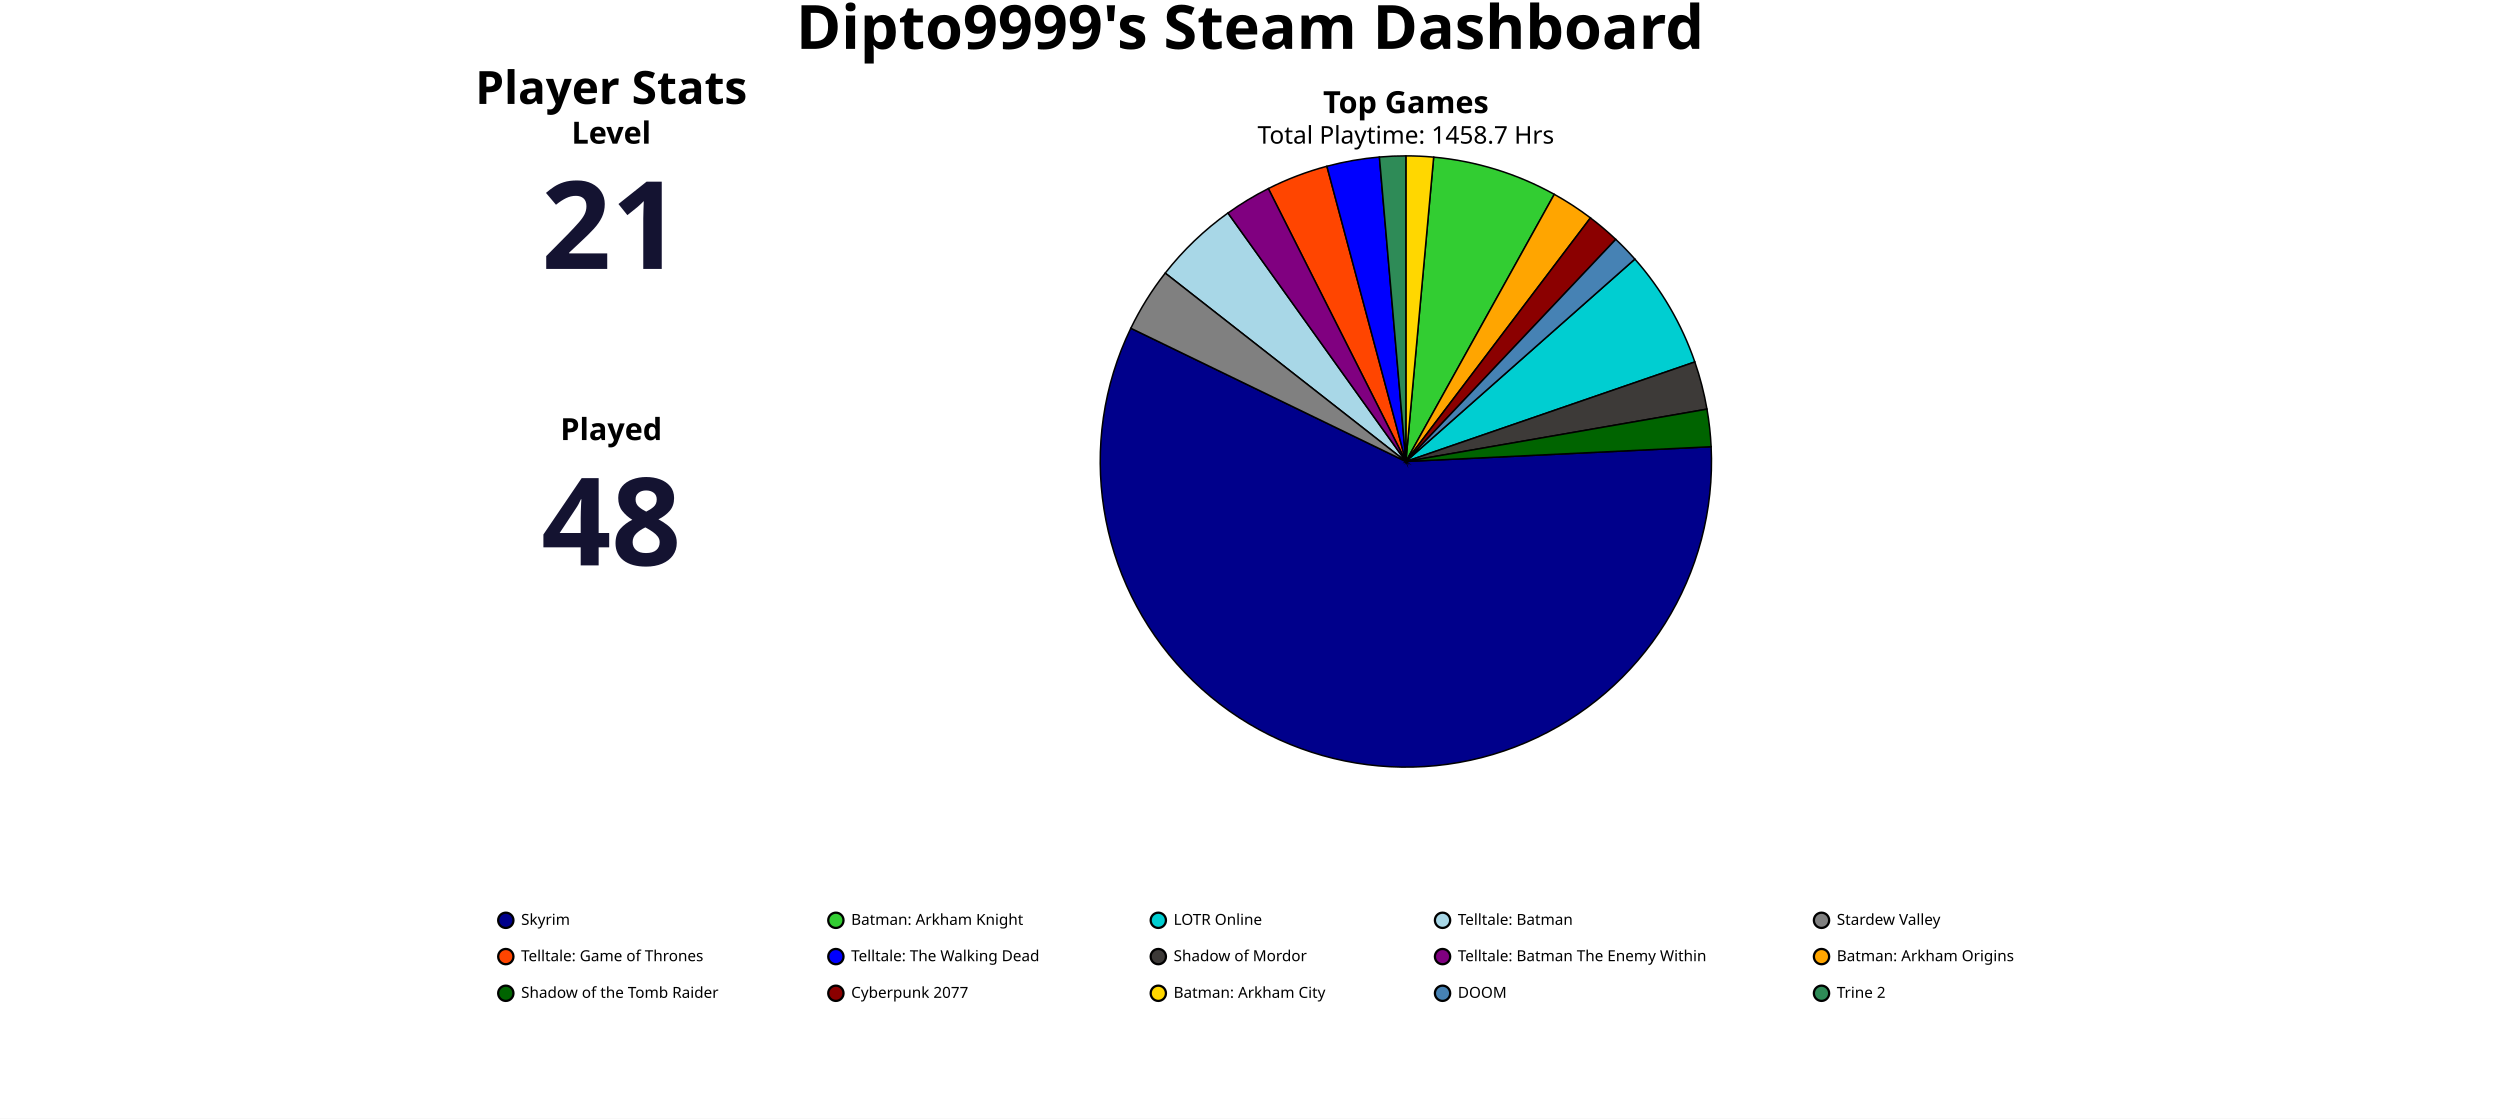
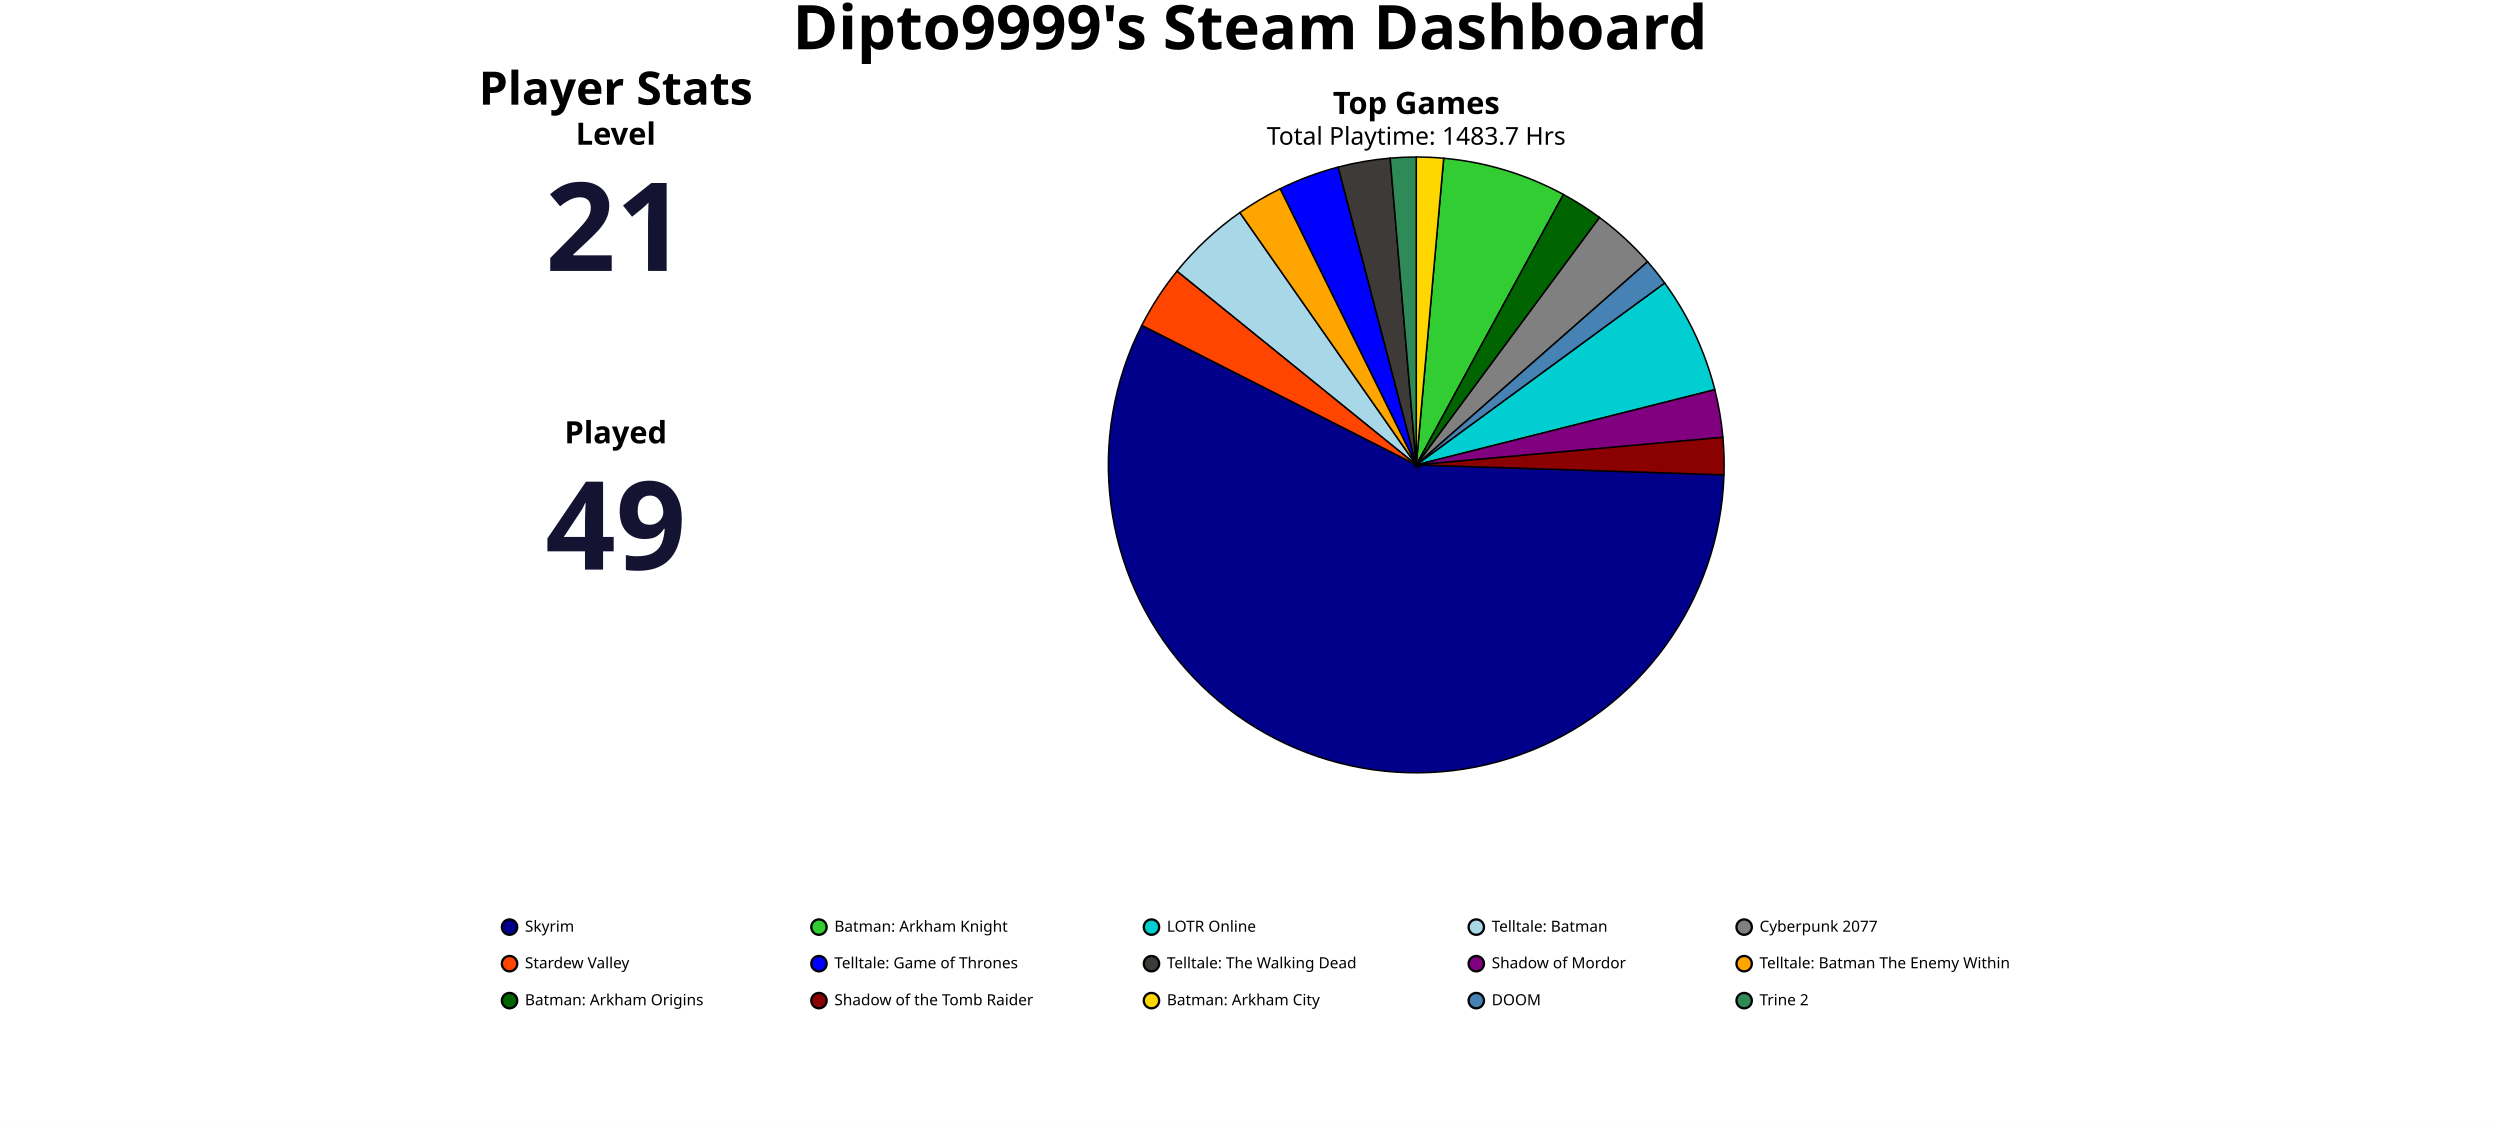
- <svg xmlns="http://www.w3.org/2000/svg" version="1.1" class="marks" width="1636" height="732" viewBox="0 0 1636 732">
-   <rect width="1636" height="732" fill="white" />
+ <svg xmlns="http://www.w3.org/2000/svg" version="1.1" class="marks" width="1624" height="732" viewBox="0 0 1624 732">
+   <rect width="1624" height="732" fill="white" />
  <g fill="none" stroke-miterlimit="10" transform="translate(250,102)">
    <g class="mark-group role-frame root" role="graphics-object" aria-roledescription="group mark container">
      <g transform="translate(0,0)">
        <path class="background" aria-hidden="true" d="M0,0h0v0h0Z" />
        <g>
          <g class="mark-group role-scope concat_0_group" role="graphics-object" aria-roledescription="group mark container">
            <g transform="translate(0,0)">
              <path class="background" aria-hidden="true" d="M0,0h0v0h0Z" />
              <g>
                <g class="mark-group role-scope concat_0_concat_0_group" role="graphics-object" aria-roledescription="group mark container">
                  <g transform="translate(0,0)">
                    <path class="background" aria-hidden="true" d="M0,0h300v150h-300Z" stroke="#ddd" stroke-opacity="0" stroke-width="1.5" />
                    <g>
                      <g class="mark-text role-mark concat_0_concat_0_marks" role="graphics-object" aria-roledescription="text mark container">
                        <text aria-label="Metric: Level; Value: 21" role="graphics-symbol" aria-roledescription="text mark" text-anchor="middle" transform="translate(150,74)" font-family="sans-serif" font-size="80px" font-weight="bold" fill="#141331">21</text>
                      </g>
                      <g class="mark-group role-title">
                        <g transform="translate(150,-24)">
                          <path class="background" aria-hidden="true" d="M0,0h0v0h0Z" pointer-events="none" />
                          <g>
                            <g class="mark-text role-title-text" role="graphics-symbol" aria-roledescription="title" aria-label="Title text 'Level'" pointer-events="none">
                              <text text-anchor="middle" transform="translate(0,16)" font-family="sans-serif" font-size="20px" font-weight="bold" fill="#000" opacity="1">Level</text>
                            </g>
                          </g>
                          <path class="foreground" aria-hidden="true" d="" pointer-events="none" display="none" />
                        </g>
                      </g>
                    </g>
                    <path class="foreground" aria-hidden="true" d="" display="none" />
                  </g>
                </g>
                <g class="mark-group role-scope concat_0_concat_1_group" role="graphics-object" aria-roledescription="group mark container">
                  <g transform="translate(0,194)">
                    <path class="background" aria-hidden="true" d="M0,0h300v150h-300Z" stroke="#ddd" stroke-opacity="0" stroke-width="1.5" />
                    <g>
                      <g class="mark-text role-mark concat_0_concat_1_marks" role="graphics-object" aria-roledescription="text mark container">
-                         <text aria-label="Metric: Played; Value: 48" role="graphics-symbol" aria-roledescription="text mark" text-anchor="middle" transform="translate(150,74)" font-family="sans-serif" font-size="80px" font-weight="bold" fill="#141331">48</text>
+                         <text aria-label="Metric: Played; Value: 49" role="graphics-symbol" aria-roledescription="text mark" text-anchor="middle" transform="translate(150,74)" font-family="sans-serif" font-size="80px" font-weight="bold" fill="#141331">49</text>
                      </g>
                      <g class="mark-group role-title">
                        <g transform="translate(150,-24)">
                          <path class="background" aria-hidden="true" d="M0,0h0v0h0Z" pointer-events="none" />
                          <g>
                            <g class="mark-text role-title-text" role="graphics-symbol" aria-roledescription="title" aria-label="Title text 'Played'" pointer-events="none">
                              <text text-anchor="middle" transform="translate(0,16)" font-family="sans-serif" font-size="20px" font-weight="bold" fill="#000" opacity="1">Played</text>
                            </g>
                          </g>
                          <path class="foreground" aria-hidden="true" d="" pointer-events="none" display="none" />
                        </g>
                      </g>
                    </g>
                    <path class="foreground" aria-hidden="true" d="" display="none" />
                  </g>
                </g>
                <g class="mark-group role-title">
                  <g transform="translate(150,-58)">
                    <path class="background" aria-hidden="true" d="M0,0h0v0h0Z" pointer-events="none" />
                    <g>
                      <g class="mark-text role-title-text" role="graphics-symbol" aria-roledescription="title" aria-label="Title text 'Player Stats'" pointer-events="none">
                        <text text-anchor="middle" transform="translate(0,24)" font-family="sans-serif" font-size="30px" font-weight="bold" fill="#000" opacity="1">Player Stats</text>
                      </g>
                    </g>
                    <path class="foreground" aria-hidden="true" d="" pointer-events="none" display="none" />
                  </g>
                </g>
              </g>
              <path class="foreground" aria-hidden="true" d="" display="none" />
            </g>
          </g>
          <g class="mark-group role-scope concat_1_group" role="graphics-object" aria-roledescription="group mark container">
            <g transform="translate(320,0)">
              <path class="background" aria-hidden="true" d="M0,0h700v400h-700Z" />
              <g>
                <g class="mark-arc role-mark concat_1_marks" role="graphics-object" aria-roledescription="arc mark container">
-                   <path aria-label="playtime_percentage: 57.95; name: Skyrim; Game: Skyrim; Time (Hrs): 845.3; Playtime (%): 57.95" role="graphics-symbol" aria-roledescription="arc mark" transform="translate(350,200)" d="M-179.991,-87.197A200,200,0,1,0,199.766,-9.672L0,0Z" fill="#00008B" stroke="black" stroke-width="1" />
-                   <path aria-label="playtime_percentage: 6.62; name: Batman: Arkham Knight; Game: Batman: Arkham Knight; Time (Hrs): 96.6; Playtime (%): 6.62" role="graphics-symbol" aria-roledescription="arc mark" transform="translate(350,200)" d="M97.121,-174.836A200,200,0,0,0,18.196,-199.171L0,0Z" fill="#32CD32" stroke="black" stroke-width="1" />
-                   <path aria-label="playtime_percentage: 6.24; name: LOTR Online; Game: LOTR Online; Time (Hrs): 91.0; Playtime (%): 6.24" role="graphics-symbol" aria-roledescription="arc mark" transform="translate(350,200)" d="M189.095,-65.14A200,200,0,0,0,149.856,-132.451L0,0Z" fill="#00CED1" stroke="black" stroke-width="1" />
-                   <path aria-label="playtime_percentage: 4.54; name: Telltale: Batman; Game: Telltale: Batman; Time (Hrs): 66.2; Playtime (%): 4.54" role="graphics-symbol" aria-roledescription="arc mark" transform="translate(350,200)" d="M-116.436,-162.612A200,200,0,0,0,-157.49,-123.275L0,0Z" fill="#A8D7E7" stroke="black" stroke-width="1" />
-                   <path aria-label="playtime_percentage: 3.39; name: Stardew Valley; Game: Stardew Valley; Time (Hrs): 49.5; Playtime (%): 3.39" role="graphics-symbol" aria-roledescription="arc mark" transform="translate(350,200)" d="M-157.49,-123.275A200,200,0,0,0,-179.991,-87.197L0,0Z" fill="#808080" stroke="black" stroke-width="1" />
-                   <path aria-label="playtime_percentage: 3.27; name: Telltale: Game of Thrones; Game: Telltale: Game of Thrones; Time (Hrs): 47.7; Playtime (%): 3.27" role="graphics-symbol" aria-roledescription="arc mark" transform="translate(350,200)" d="M-51.683,-193.207A200,200,0,0,0,-90.013,-178.599L0,0Z" fill="#FF4500" stroke="black" stroke-width="1" />
-                   <path aria-label="playtime_percentage: 2.78; name: Telltale: The Walking Dead; Game: Telltale: The Walking Dead; Time (Hrs): 40.5; Playtime (%): 2.78" role="graphics-symbol" aria-roledescription="arc mark" transform="translate(350,200)" d="M-17.32,-199.249A200,200,0,0,0,-51.683,-193.207L0,0Z" fill="#0000FF" stroke="black" stroke-width="1" />
-                   <path aria-label="playtime_percentage: 2.54; name: Shadow of Mordor; Game: Shadow of Mordor; Time (Hrs): 37.0; Playtime (%): 2.54" role="graphics-symbol" aria-roledescription="arc mark" transform="translate(350,200)" d="M197.043,-34.262A200,200,0,0,0,189.095,-65.14L0,0Z" fill="#3D3A38" stroke="black" stroke-width="1" />
-                   <path aria-label="playtime_percentage: 2.46; name: Telltale: Batman The Enemy Within; Game: Telltale: Batman The Enemy Within; Time (Hrs): 35.9; Playtime (%): 2.46" role="graphics-symbol" aria-roledescription="arc mark" transform="translate(350,200)" d="M-90.013,-178.599A200,200,0,0,0,-116.436,-162.612L0,0Z" fill="#800080" stroke="black" stroke-width="1" />
-                   <path aria-label="playtime_percentage: 2.25; name: Batman: Arkham Origins; Game: Batman: Arkham Origins; Time (Hrs): 32.8; Playtime (%): 2.25" role="graphics-symbol" aria-roledescription="arc mark" transform="translate(350,200)" d="M120.786,-159.407A200,200,0,0,0,97.121,-174.836L0,0Z" fill="#FFA500" stroke="black" stroke-width="1" />
-                   <path aria-label="playtime_percentage: 1.97; name: Shadow of the Tomb Raider; Game: Shadow of the Tomb Raider; Time (Hrs): 28.8; Playtime (%): 1.97" role="graphics-symbol" aria-roledescription="arc mark" transform="translate(350,200)" d="M199.766,-9.672A200,200,0,0,0,197.043,-34.262L0,0Z" fill="#006400" stroke="black" stroke-width="1" />
-                   <path aria-label="playtime_percentage: 1.73; name: Cyberpunk 2077; Game: Cyberpunk 2077; Time (Hrs): 25.3; Playtime (%): 1.73" role="graphics-symbol" aria-roledescription="arc mark" transform="translate(350,200)" d="M137.367,-145.363A200,200,0,0,0,120.786,-159.407L0,0Z" fill="#8B0000" stroke="black" stroke-width="1" />
-                   <path aria-label="playtime_percentage: 1.45; name: Batman: Arkham City; Game: Batman: Arkham City; Time (Hrs): 21.1; Playtime (%): 1.45" role="graphics-symbol" aria-roledescription="arc mark" transform="translate(350,200)" d="M18.196,-199.171A200,200,0,0,0,0,-200L0,0Z" fill="#FFD700" stroke="black" stroke-width="1" />
-                   <path aria-label="playtime_percentage: 1.43; name: DOOM; Game: DOOM; Time (Hrs): 20.9; Playtime (%): 1.43" role="graphics-symbol" aria-roledescription="arc mark" transform="translate(350,200)" d="M149.856,-132.451A200,200,0,0,0,137.367,-145.363L0,0Z" fill="#4682B4" stroke="black" stroke-width="1" />
-                   <path aria-label="playtime_percentage: 1.38; name: Trine 2; Game: Trine 2; Time (Hrs): 20.1; Playtime (%): 1.38" role="graphics-symbol" aria-roledescription="arc mark" transform="translate(350,200)" d="M0,-200A200,200,0,0,0,-17.32,-199.249L0,0Z" fill="#2E8B57" stroke="black" stroke-width="1" />
+                   <path aria-label="playtime_percentage: 56.97; name: Skyrim; Game: Skyrim; Time (Hrs): 845.3; Playtime (%): 56.97" role="graphics-symbol" aria-roledescription="arc mark" transform="translate(350,200)" d="M-178.268,-90.667A200,200,0,1,0,199.896,6.44L0,0Z" fill="#00008B" stroke="black" stroke-width="1" />
+                   <path aria-label="playtime_percentage: 6.51; name: Batman: Arkham Knight; Game: Batman: Arkham Knight; Time (Hrs): 96.6; Playtime (%): 6.51" role="graphics-symbol" aria-roledescription="arc mark" transform="translate(350,200)" d="M95.588,-175.679A200,200,0,0,0,17.822,-199.204L0,0Z" fill="#32CD32" stroke="black" stroke-width="1" />
+                   <path aria-label="playtime_percentage: 6.13; name: LOTR Online; Game: LOTR Online; Time (Hrs): 91.0; Playtime (%): 6.13" role="graphics-symbol" aria-roledescription="arc mark" transform="translate(350,200)" d="M193.94,-48.86A200,200,0,0,0,161.37,-118.151L0,0Z" fill="#00CED1" stroke="black" stroke-width="1" />
+                   <path aria-label="playtime_percentage: 4.46; name: Telltale: Batman; Game: Telltale: Batman; Time (Hrs): 66.2; Playtime (%): 4.46" role="graphics-symbol" aria-roledescription="arc mark" transform="translate(350,200)" d="M-114.599,-163.911A200,200,0,0,0,-155.467,-125.818L0,0Z" fill="#A8D7E7" stroke="black" stroke-width="1" />
+                   <path aria-label="playtime_percentage: 3.39; name: Cyberpunk 2077; Game: Cyberpunk 2077; Time (Hrs): 50.3; Playtime (%): 3.39" role="graphics-symbol" aria-roledescription="arc mark" transform="translate(350,200)" d="M150.282,-131.967A200,200,0,0,0,118.986,-160.755L0,0Z" fill="#808080" stroke="black" stroke-width="1" />
+                   <path aria-label="playtime_percentage: 3.34; name: Stardew Valley; Game: Stardew Valley; Time (Hrs): 49.5; Playtime (%): 3.34" role="graphics-symbol" aria-roledescription="arc mark" transform="translate(350,200)" d="M-155.467,-125.818A200,200,0,0,0,-178.268,-90.667L0,0Z" fill="#FF4500" stroke="black" stroke-width="1" />
+                   <path aria-label="playtime_percentage: 3.21; name: Telltale: Game of Thrones; Game: Telltale: Game of Thrones; Time (Hrs): 47.7; Playtime (%): 3.21" role="graphics-symbol" aria-roledescription="arc mark" transform="translate(350,200)" d="M-50.716,-193.463A200,200,0,0,0,-88.447,-179.38L0,0Z" fill="#0000FF" stroke="black" stroke-width="1" />
+                   <path aria-label="playtime_percentage: 2.73; name: Telltale: The Walking Dead; Game: Telltale: The Walking Dead; Time (Hrs): 40.5; Playtime (%): 2.73" role="graphics-symbol" aria-roledescription="arc mark" transform="translate(350,200)" d="M-16.946,-199.281A200,200,0,0,0,-50.716,-193.463L0,0Z" fill="#3D3A38" stroke="black" stroke-width="1" />
+                   <path aria-label="playtime_percentage: 2.5; name: Shadow of Mordor; Game: Shadow of Mordor; Time (Hrs): 37.0; Playtime (%): 2.50" role="graphics-symbol" aria-roledescription="arc mark" transform="translate(350,200)" d="M199.196,-17.916A200,200,0,0,0,193.94,-48.86L0,0Z" fill="#800080" stroke="black" stroke-width="1" />
+                   <path aria-label="playtime_percentage: 2.42; name: Telltale: Batman The Enemy Within; Game: Telltale: Batman The Enemy Within; Time (Hrs): 35.9; Playtime (%): 2.42" role="graphics-symbol" aria-roledescription="arc mark" transform="translate(350,200)" d="M-88.447,-179.38A200,200,0,0,0,-114.599,-163.911L0,0Z" fill="#FFA500" stroke="black" stroke-width="1" />
+                   <path aria-label="playtime_percentage: 2.21; name: Batman: Arkham Origins; Game: Batman: Arkham Origins; Time (Hrs): 32.8; Playtime (%): 2.21" role="graphics-symbol" aria-roledescription="arc mark" transform="translate(350,200)" d="M118.986,-160.755A200,200,0,0,0,95.588,-175.679L0,0Z" fill="#006400" stroke="black" stroke-width="1" />
+                   <path aria-label="playtime_percentage: 1.94; name: Shadow of the Tomb Raider; Game: Shadow of the Tomb Raider; Time (Hrs): 28.8; Playtime (%): 1.94" role="graphics-symbol" aria-roledescription="arc mark" transform="translate(350,200)" d="M199.896,6.44A200,200,0,0,0,199.196,-17.916L0,0Z" fill="#8B0000" stroke="black" stroke-width="1" />
+                   <path aria-label="playtime_percentage: 1.42; name: Batman: Arkham City; Game: Batman: Arkham City; Time (Hrs): 21.1; Playtime (%): 1.42" role="graphics-symbol" aria-roledescription="arc mark" transform="translate(350,200)" d="M17.822,-199.204A200,200,0,0,0,0,-200L0,0Z" fill="#FFD700" stroke="black" stroke-width="1" />
+                   <path aria-label="playtime_percentage: 1.41; name: DOOM; Game: DOOM; Time (Hrs): 20.9; Playtime (%): 1.41" role="graphics-symbol" aria-roledescription="arc mark" transform="translate(350,200)" d="M161.37,-118.151A200,200,0,0,0,150.282,-131.967L0,0Z" fill="#4682B4" stroke="black" stroke-width="1" />
+                   <path aria-label="playtime_percentage: 1.35; name: Trine 2; Game: Trine 2; Time (Hrs): 20.1; Playtime (%): 1.35" role="graphics-symbol" aria-roledescription="arc mark" transform="translate(350,200)" d="M0,-200A200,200,0,0,0,-16.946,-199.281L0,0Z" fill="#2E8B57" stroke="black" stroke-width="1" />
                </g>
                <g class="mark-group role-title">
                  <g transform="translate(350,-44)">
                    <path class="background" aria-hidden="true" d="M0,0h0v0h0Z" pointer-events="none" />
                    <g>
                      <g class="mark-text role-title-text" role="graphics-symbol" aria-roledescription="title" aria-label="Title text 'Top Games'" pointer-events="none">
                        <text text-anchor="middle" transform="translate(0,16)" font-family="sans-serif" font-size="20px" font-weight="bold" fill="#000" opacity="1">Top Games</text>
                      </g>
-                       <g class="mark-text role-title-subtitle" role="graphics-symbol" aria-roledescription="subtitle" aria-label="Subtitle text 'Total Playtime: 1458.7 Hrs'" pointer-events="none">
-                         <text text-anchor="middle" transform="translate(0,36)" font-family="sans-serif" font-size="16px" fill="#000" opacity="1">Total Playtime: 1458.7 Hrs</text>
+                       <g class="mark-text role-title-subtitle" role="graphics-symbol" aria-roledescription="subtitle" aria-label="Subtitle text 'Total Playtime: 1483.7 Hrs'" pointer-events="none">
+                         <text text-anchor="middle" transform="translate(0,36)" font-family="sans-serif" font-size="16px" fill="#000" opacity="1">Total Playtime: 1483.7 Hrs</text>
                      </g>
                    </g>
                    <path class="foreground" aria-hidden="true" d="" pointer-events="none" display="none" />
                  </g>
                </g>
              </g>
              <path class="foreground" aria-hidden="true" d="" display="none" />
            </g>
          </g>
-           <g class="mark-group role-legend" role="graphics-symbol" aria-roledescription="legend" aria-label="Symbol legend for fill color with 15 values: Skyrim, Batman: Arkham Knight, LOTR Online, Telltale: Batman, Stardew Valley, ending with Trine 2">
+           <g class="mark-group role-legend" role="graphics-symbol" aria-roledescription="legend" aria-label="Symbol legend for fill color with 15 values: Skyrim, Batman: Arkham Knight, LOTR Online, Telltale: Batman, Cyberpunk 2077, ending with Trine 2">
            <g transform="translate(0,419)">
-               <path class="background" aria-hidden="true" d="M0,0h1136v211h-1136Z" pointer-events="none" />
+               <path class="background" aria-hidden="true" d="M0,0h1124v211h-1124Z" pointer-events="none" />
              <g>
                <g class="mark-group role-legend-entry">
                  <g transform="translate(75,75)">
                    <path class="background" aria-hidden="true" d="M0,0h0v0h0Z" pointer-events="none" />
                    <g>
                      <g class="mark-group role-scope" role="graphics-object" aria-roledescription="group mark container">
                        <g transform="translate(0,0.25)">
+                           <path class="background" aria-hidden="true" d="M0,0h124.374v12.5h-124.374Z" pointer-events="none" opacity="1" />
+                           <g>
+                             <g class="mark-symbol role-legend-symbol" pointer-events="none">
+                               <path transform="translate(6,6)" d="M5,0A5,5,0,1,1,-5,0A5,5,0,1,1,5,0" fill="#00008B" stroke="black" stroke-width="1.5" opacity="1" />
+                             </g>
+                             <g class="mark-text role-legend-label" pointer-events="none">
+                               <text text-anchor="start" transform="translate(16,9)" font-family="sans-serif" font-size="10px" fill="#000" opacity="1">Skyrim</text>
+                             </g>
+                           </g>
+                           <path class="foreground" aria-hidden="true" d="" pointer-events="none" display="none" />
+                         </g>
+                         <g transform="translate(201,0.25)">
                          <path class="background" aria-hidden="true" d="M0,0h139.223v12.5h-139.223Z" pointer-events="none" opacity="1" />
                          <g>
                            <g class="mark-symbol role-legend-symbol" pointer-events="none">
-                               <path transform="translate(6,6)" d="M5,0A5,5,0,1,1,-5,0A5,5,0,1,1,5,0" fill="#00008B" stroke="black" stroke-width="1.5" opacity="1" />
-                             </g>
-                             <g class="mark-text role-legend-label" pointer-events="none">
-                               <text text-anchor="start" transform="translate(16,9)" font-family="sans-serif" font-size="10px" fill="#000" opacity="1">Skyrim</text>
-                             </g>
-                           </g>
-                           <path class="foreground" aria-hidden="true" d="" pointer-events="none" display="none" />
-                         </g>
-                         <g transform="translate(216,0.25)">
+                               <path transform="translate(6,6)" d="M5,0A5,5,0,1,1,-5,0A5,5,0,1,1,5,0" fill="#32CD32" stroke="black" stroke-width="1.5" opacity="1" />
+                             </g>
+                             <g class="mark-text role-legend-label" pointer-events="none">
+                               <text text-anchor="start" transform="translate(16,9)" font-family="sans-serif" font-size="10px" fill="#000" opacity="1">Batman: Arkham Knight</text>
+                             </g>
+                           </g>
+                           <path class="foreground" aria-hidden="true" d="" pointer-events="none" display="none" />
+                         </g>
+                         <g transform="translate(417,0.25)">
                          <path class="background" aria-hidden="true" d="M0,0h134.394v12.5h-134.394Z" pointer-events="none" opacity="1" />
                          <g>
                            <g class="mark-symbol role-legend-symbol" pointer-events="none">
-                               <path transform="translate(6,6)" d="M5,0A5,5,0,1,1,-5,0A5,5,0,1,1,5,0" fill="#32CD32" stroke="black" stroke-width="1.5" opacity="1" />
-                             </g>
-                             <g class="mark-text role-legend-label" pointer-events="none">
-                               <text text-anchor="start" transform="translate(16,9)" font-family="sans-serif" font-size="10px" fill="#000" opacity="1">Batman: Arkham Knight</text>
-                             </g>
-                           </g>
-                           <path class="foreground" aria-hidden="true" d="" pointer-events="none" display="none" />
-                         </g>
-                         <g transform="translate(427,0.25)">
-                           <path class="background" aria-hidden="true" d="M0,0h109.921v12.5h-109.921Z" pointer-events="none" opacity="1" />
-                           <g>
-                             <g class="mark-symbol role-legend-symbol" pointer-events="none">
                              <path transform="translate(6,6)" d="M5,0A5,5,0,1,1,-5,0A5,5,0,1,1,5,0" fill="#00CED1" stroke="black" stroke-width="1.5" opacity="1" />
                            </g>
                            <g class="mark-text role-legend-label" pointer-events="none">
                              <text text-anchor="start" transform="translate(16,9)" font-family="sans-serif" font-size="10px" fill="#000" opacity="1">LOTR Online</text>
                            </g>
                          </g>
                          <path class="foreground" aria-hidden="true" d="" pointer-events="none" display="none" />
                        </g>
-                         <g transform="translate(613,0.25)">
+                         <g transform="translate(628,0.25)">
+                           <path class="background" aria-hidden="true" d="M0,0h97.709v12.5h-97.709Z" pointer-events="none" opacity="1" />
+                           <g>
+                             <g class="mark-symbol role-legend-symbol" pointer-events="none">
+                               <path transform="translate(6,6)" d="M5,0A5,5,0,1,1,-5,0A5,5,0,1,1,5,0" fill="#A8D7E7" stroke="black" stroke-width="1.5" opacity="1" />
+                             </g>
+                             <g class="mark-text role-legend-label" pointer-events="none">
+                               <text text-anchor="start" transform="translate(16,9)" font-family="sans-serif" font-size="10px" fill="#000" opacity="1">Telltale: Batman</text>
+                             </g>
+                           </g>
+                           <path class="foreground" aria-hidden="true" d="" pointer-events="none" display="none" />
+                         </g>
+                         <g transform="translate(802,0.25)">
                          <path class="background" aria-hidden="true" d="M0,0h171.439v12.5h-171.439Z" pointer-events="none" opacity="1" />
                          <g>
                            <g class="mark-symbol role-legend-symbol" pointer-events="none">
-                               <path transform="translate(6,6)" d="M5,0A5,5,0,1,1,-5,0A5,5,0,1,1,5,0" fill="#A8D7E7" stroke="black" stroke-width="1.5" opacity="1" />
-                             </g>
-                             <g class="mark-text role-legend-label" pointer-events="none">
-                               <text text-anchor="start" transform="translate(16,9)" font-family="sans-serif" font-size="10px" fill="#000" opacity="1">Telltale: Batman</text>
-                             </g>
-                           </g>
-                           <path class="foreground" aria-hidden="true" d="" pointer-events="none" display="none" />
-                         </g>
-                         <g transform="translate(861,0.25)">
+                               <path transform="translate(6,6)" d="M5,0A5,5,0,1,1,-5,0A5,5,0,1,1,5,0" fill="#808080" stroke="black" stroke-width="1.5" opacity="1" />
+                             </g>
+                             <g class="mark-text role-legend-label" pointer-events="none">
+                               <text text-anchor="start" transform="translate(16,9)" font-family="sans-serif" font-size="10px" fill="#000" opacity="1">Cyberpunk 2077</text>
+                             </g>
+                           </g>
+                           <path class="foreground" aria-hidden="true" d="" pointer-events="none" display="none" />
+                         </g>
+                         <g transform="translate(0,24)">
                          <path class="background" aria-hidden="true" d="M0,0h124.374v12.5h-124.374Z" pointer-events="none" opacity="1" />
                          <g>
                            <g class="mark-symbol role-legend-symbol" pointer-events="none">
-                               <path transform="translate(6,6)" d="M5,0A5,5,0,1,1,-5,0A5,5,0,1,1,5,0" fill="#808080" stroke="black" stroke-width="1.5" opacity="1" />
+                               <path transform="translate(6,6)" d="M5,0A5,5,0,1,1,-5,0A5,5,0,1,1,5,0" fill="#FF4500" stroke="black" stroke-width="1.5" opacity="1" />
                            </g>
                            <g class="mark-text role-legend-label" pointer-events="none">
                              <text text-anchor="start" transform="translate(16,9)" font-family="sans-serif" font-size="10px" fill="#000" opacity="1">Stardew Valley</text>
                            </g>
                          </g>
                          <path class="foreground" aria-hidden="true" d="" pointer-events="none" display="none" />
                        </g>
-                         <g transform="translate(0,24)">
+                         <g transform="translate(201,24)">
                          <path class="background" aria-hidden="true" d="M0,0h139.223v12.5h-139.223Z" pointer-events="none" opacity="1" />
                          <g>
                            <g class="mark-symbol role-legend-symbol" pointer-events="none">
-                               <path transform="translate(6,6)" d="M5,0A5,5,0,1,1,-5,0A5,5,0,1,1,5,0" fill="#FF4500" stroke="black" stroke-width="1.5" opacity="1" />
+                               <path transform="translate(6,6)" d="M5,0A5,5,0,1,1,-5,0A5,5,0,1,1,5,0" fill="#0000FF" stroke="black" stroke-width="1.5" opacity="1" />
                            </g>
                            <g class="mark-text role-legend-label" pointer-events="none">
                              <text text-anchor="start" transform="translate(16,9)" font-family="sans-serif" font-size="10px" fill="#000" opacity="1">Telltale: Game of Thrones</text>
                            </g>
                          </g>
                          <path class="foreground" aria-hidden="true" d="" pointer-events="none" display="none" />
                        </g>
-                         <g transform="translate(216,24)">
+                         <g transform="translate(417,24)">
                          <path class="background" aria-hidden="true" d="M0,0h134.394v12.5h-134.394Z" pointer-events="none" opacity="1" />
                          <g>
                            <g class="mark-symbol role-legend-symbol" pointer-events="none">
-                               <path transform="translate(6,6)" d="M5,0A5,5,0,1,1,-5,0A5,5,0,1,1,5,0" fill="#0000FF" stroke="black" stroke-width="1.5" opacity="1" />
+                               <path transform="translate(6,6)" d="M5,0A5,5,0,1,1,-5,0A5,5,0,1,1,5,0" fill="#3D3A38" stroke="black" stroke-width="1.5" opacity="1" />
                            </g>
                            <g class="mark-text role-legend-label" pointer-events="none">
                              <text text-anchor="start" transform="translate(16,9)" font-family="sans-serif" font-size="10px" fill="#000" opacity="1">Telltale: The Walking Dead</text>
                            </g>
                          </g>
                          <path class="foreground" aria-hidden="true" d="" pointer-events="none" display="none" />
                        </g>
-                         <g transform="translate(427,24)">
-                           <path class="background" aria-hidden="true" d="M0,0h109.921v12.5h-109.921Z" pointer-events="none" opacity="1" />
-                           <g>
-                             <g class="mark-symbol role-legend-symbol" pointer-events="none">
-                               <path transform="translate(6,6)" d="M5,0A5,5,0,1,1,-5,0A5,5,0,1,1,5,0" fill="#3D3A38" stroke="black" stroke-width="1.5" opacity="1" />
+                         <g transform="translate(628,24)">
+                           <path class="background" aria-hidden="true" d="M0,0h97.709v12.5h-97.709Z" pointer-events="none" opacity="1" />
+                           <g>
+                             <g class="mark-symbol role-legend-symbol" pointer-events="none">
+                               <path transform="translate(6,6)" d="M5,0A5,5,0,1,1,-5,0A5,5,0,1,1,5,0" fill="#800080" stroke="black" stroke-width="1.5" opacity="1" />
                            </g>
                            <g class="mark-text role-legend-label" pointer-events="none">
                              <text text-anchor="start" transform="translate(16,9)" font-family="sans-serif" font-size="10px" fill="#000" opacity="1">Shadow of Mordor</text>
                            </g>
                          </g>
                          <path class="foreground" aria-hidden="true" d="" pointer-events="none" display="none" />
                        </g>
-                         <g transform="translate(613,24)">
+                         <g transform="translate(802,24)">
                          <path class="background" aria-hidden="true" d="M0,0h171.439v12.5h-171.439Z" pointer-events="none" opacity="1" />
                          <g>
                            <g class="mark-symbol role-legend-symbol" pointer-events="none">
-                               <path transform="translate(6,6)" d="M5,0A5,5,0,1,1,-5,0A5,5,0,1,1,5,0" fill="#800080" stroke="black" stroke-width="1.5" opacity="1" />
+                               <path transform="translate(6,6)" d="M5,0A5,5,0,1,1,-5,0A5,5,0,1,1,5,0" fill="#FFA500" stroke="black" stroke-width="1.5" opacity="1" />
                            </g>
                            <g class="mark-text role-legend-label" pointer-events="none">
                              <text text-anchor="start" transform="translate(16,9)" font-family="sans-serif" font-size="10px" fill="#000" opacity="1">Telltale: Batman The Enemy Within</text>
                            </g>
                          </g>
                          <path class="foreground" aria-hidden="true" d="" pointer-events="none" display="none" />
                        </g>
-                         <g transform="translate(861,24)">
+                         <g transform="translate(0,48)">
                          <path class="background" aria-hidden="true" d="M0,0h124.374v12.5h-124.374Z" pointer-events="none" opacity="1" />
                          <g>
                            <g class="mark-symbol role-legend-symbol" pointer-events="none">
-                               <path transform="translate(6,6)" d="M5,0A5,5,0,1,1,-5,0A5,5,0,1,1,5,0" fill="#FFA500" stroke="black" stroke-width="1.5" opacity="1" />
+                               <path transform="translate(6,6)" d="M5,0A5,5,0,1,1,-5,0A5,5,0,1,1,5,0" fill="#006400" stroke="black" stroke-width="1.5" opacity="1" />
                            </g>
                            <g class="mark-text role-legend-label" pointer-events="none">
                              <text text-anchor="start" transform="translate(16,9)" font-family="sans-serif" font-size="10px" fill="#000" opacity="1">Batman: Arkham Origins</text>
                            </g>
                          </g>
                          <path class="foreground" aria-hidden="true" d="" pointer-events="none" display="none" />
                        </g>
-                         <g transform="translate(0,48)">
+                         <g transform="translate(201,48)">
                          <path class="background" aria-hidden="true" d="M0,0h139.223v12.5h-139.223Z" pointer-events="none" opacity="1" />
                          <g>
                            <g class="mark-symbol role-legend-symbol" pointer-events="none">
-                               <path transform="translate(6,6)" d="M5,0A5,5,0,1,1,-5,0A5,5,0,1,1,5,0" fill="#006400" stroke="black" stroke-width="1.5" opacity="1" />
+                               <path transform="translate(6,6)" d="M5,0A5,5,0,1,1,-5,0A5,5,0,1,1,5,0" fill="#8B0000" stroke="black" stroke-width="1.5" opacity="1" />
                            </g>
                            <g class="mark-text role-legend-label" pointer-events="none">
                              <text text-anchor="start" transform="translate(16,9)" font-family="sans-serif" font-size="10px" fill="#000" opacity="1">Shadow of the Tomb Raider</text>
                            </g>
                          </g>
                          <path class="foreground" aria-hidden="true" d="" pointer-events="none" display="none" />
                        </g>
-                         <g transform="translate(216,48)">
+                         <g transform="translate(417,48)">
                          <path class="background" aria-hidden="true" d="M0,0h134.394v12.5h-134.394Z" pointer-events="none" opacity="1" />
                          <g>
                            <g class="mark-symbol role-legend-symbol" pointer-events="none">
-                               <path transform="translate(6,6)" d="M5,0A5,5,0,1,1,-5,0A5,5,0,1,1,5,0" fill="#8B0000" stroke="black" stroke-width="1.5" opacity="1" />
-                             </g>
-                             <g class="mark-text role-legend-label" pointer-events="none">
-                               <text text-anchor="start" transform="translate(16,9)" font-family="sans-serif" font-size="10px" fill="#000" opacity="1">Cyberpunk 2077</text>
-                             </g>
-                           </g>
-                           <path class="foreground" aria-hidden="true" d="" pointer-events="none" display="none" />
-                         </g>
-                         <g transform="translate(427,48)">
-                           <path class="background" aria-hidden="true" d="M0,0h109.921v12.5h-109.921Z" pointer-events="none" opacity="1" />
-                           <g>
-                             <g class="mark-symbol role-legend-symbol" pointer-events="none">
                              <path transform="translate(6,6)" d="M5,0A5,5,0,1,1,-5,0A5,5,0,1,1,5,0" fill="#FFD700" stroke="black" stroke-width="1.5" opacity="1" />
                            </g>
                            <g class="mark-text role-legend-label" pointer-events="none">
                              <text text-anchor="start" transform="translate(16,9)" font-family="sans-serif" font-size="10px" fill="#000" opacity="1">Batman: Arkham City</text>
                            </g>
                          </g>
                          <path class="foreground" aria-hidden="true" d="" pointer-events="none" display="none" />
                        </g>
-                         <g transform="translate(613,48)">
+                         <g transform="translate(628,48)">
+                           <path class="background" aria-hidden="true" d="M0,0h97.709v12.5h-97.709Z" pointer-events="none" opacity="1" />
+                           <g>
+                             <g class="mark-symbol role-legend-symbol" pointer-events="none">
+                               <path transform="translate(6,6)" d="M5,0A5,5,0,1,1,-5,0A5,5,0,1,1,5,0" fill="#4682B4" stroke="black" stroke-width="1.5" opacity="1" />
+                             </g>
+                             <g class="mark-text role-legend-label" pointer-events="none">
+                               <text text-anchor="start" transform="translate(16,9)" font-family="sans-serif" font-size="10px" fill="#000" opacity="1">DOOM</text>
+                             </g>
+                           </g>
+                           <path class="foreground" aria-hidden="true" d="" pointer-events="none" display="none" />
+                         </g>
+                         <g transform="translate(802,48)">
                          <path class="background" aria-hidden="true" d="M0,0h171.439v12.5h-171.439Z" pointer-events="none" opacity="1" />
-                           <g>
-                             <g class="mark-symbol role-legend-symbol" pointer-events="none">
-                               <path transform="translate(6,6)" d="M5,0A5,5,0,1,1,-5,0A5,5,0,1,1,5,0" fill="#4682B4" stroke="black" stroke-width="1.5" opacity="1" />
-                             </g>
-                             <g class="mark-text role-legend-label" pointer-events="none">
-                               <text text-anchor="start" transform="translate(16,9)" font-family="sans-serif" font-size="10px" fill="#000" opacity="1">DOOM</text>
-                             </g>
-                           </g>
-                           <path class="foreground" aria-hidden="true" d="" pointer-events="none" display="none" />
-                         </g>
-                         <g transform="translate(861,48)">
-                           <path class="background" aria-hidden="true" d="M0,0h124.374v12.5h-124.374Z" pointer-events="none" opacity="1" />
                          <g>
                            <g class="mark-symbol role-legend-symbol" pointer-events="none">
                              <path transform="translate(6,6)" d="M5,0A5,5,0,1,1,-5,0A5,5,0,1,1,5,0" fill="#2E8B57" stroke="black" stroke-width="1.5" opacity="1" />
                            </g>
                            <g class="mark-text role-legend-label" pointer-events="none">
                              <text text-anchor="start" transform="translate(16,9)" font-family="sans-serif" font-size="10px" fill="#000" opacity="1">Trine 2</text>
                            </g>
                          </g>
                          <path class="foreground" aria-hidden="true" d="" pointer-events="none" display="none" />
                        </g>
                      </g>
                    </g>
                    <path class="foreground" aria-hidden="true" d="" pointer-events="none" display="none" />
                  </g>
                </g>
              </g>
              <path class="foreground" aria-hidden="true" d="" pointer-events="none" display="none" />
            </g>
          </g>
          <g class="mark-group role-title">
-             <g transform="translate(568,-102)">
+             <g transform="translate(562,-102)">
              <path class="background" aria-hidden="true" d="M0,0h0v0h0Z" pointer-events="none" />
              <g>
                <g class="mark-text role-title-text" role="graphics-symbol" aria-roledescription="title" aria-label="Title text 'Dipto9999's Steam Dashboard'" pointer-events="none">
                  <text text-anchor="middle" transform="translate(0,32)" font-family="sans-serif" font-size="40px" font-weight="bold" fill="#000" opacity="1">Dipto9999's Steam Dashboard</text>
                </g>
              </g>
              <path class="foreground" aria-hidden="true" d="" pointer-events="none" display="none" />
            </g>
          </g>
        </g>
        <path class="foreground" aria-hidden="true" d="" display="none" />
      </g>
    </g>
  </g>
</svg>
